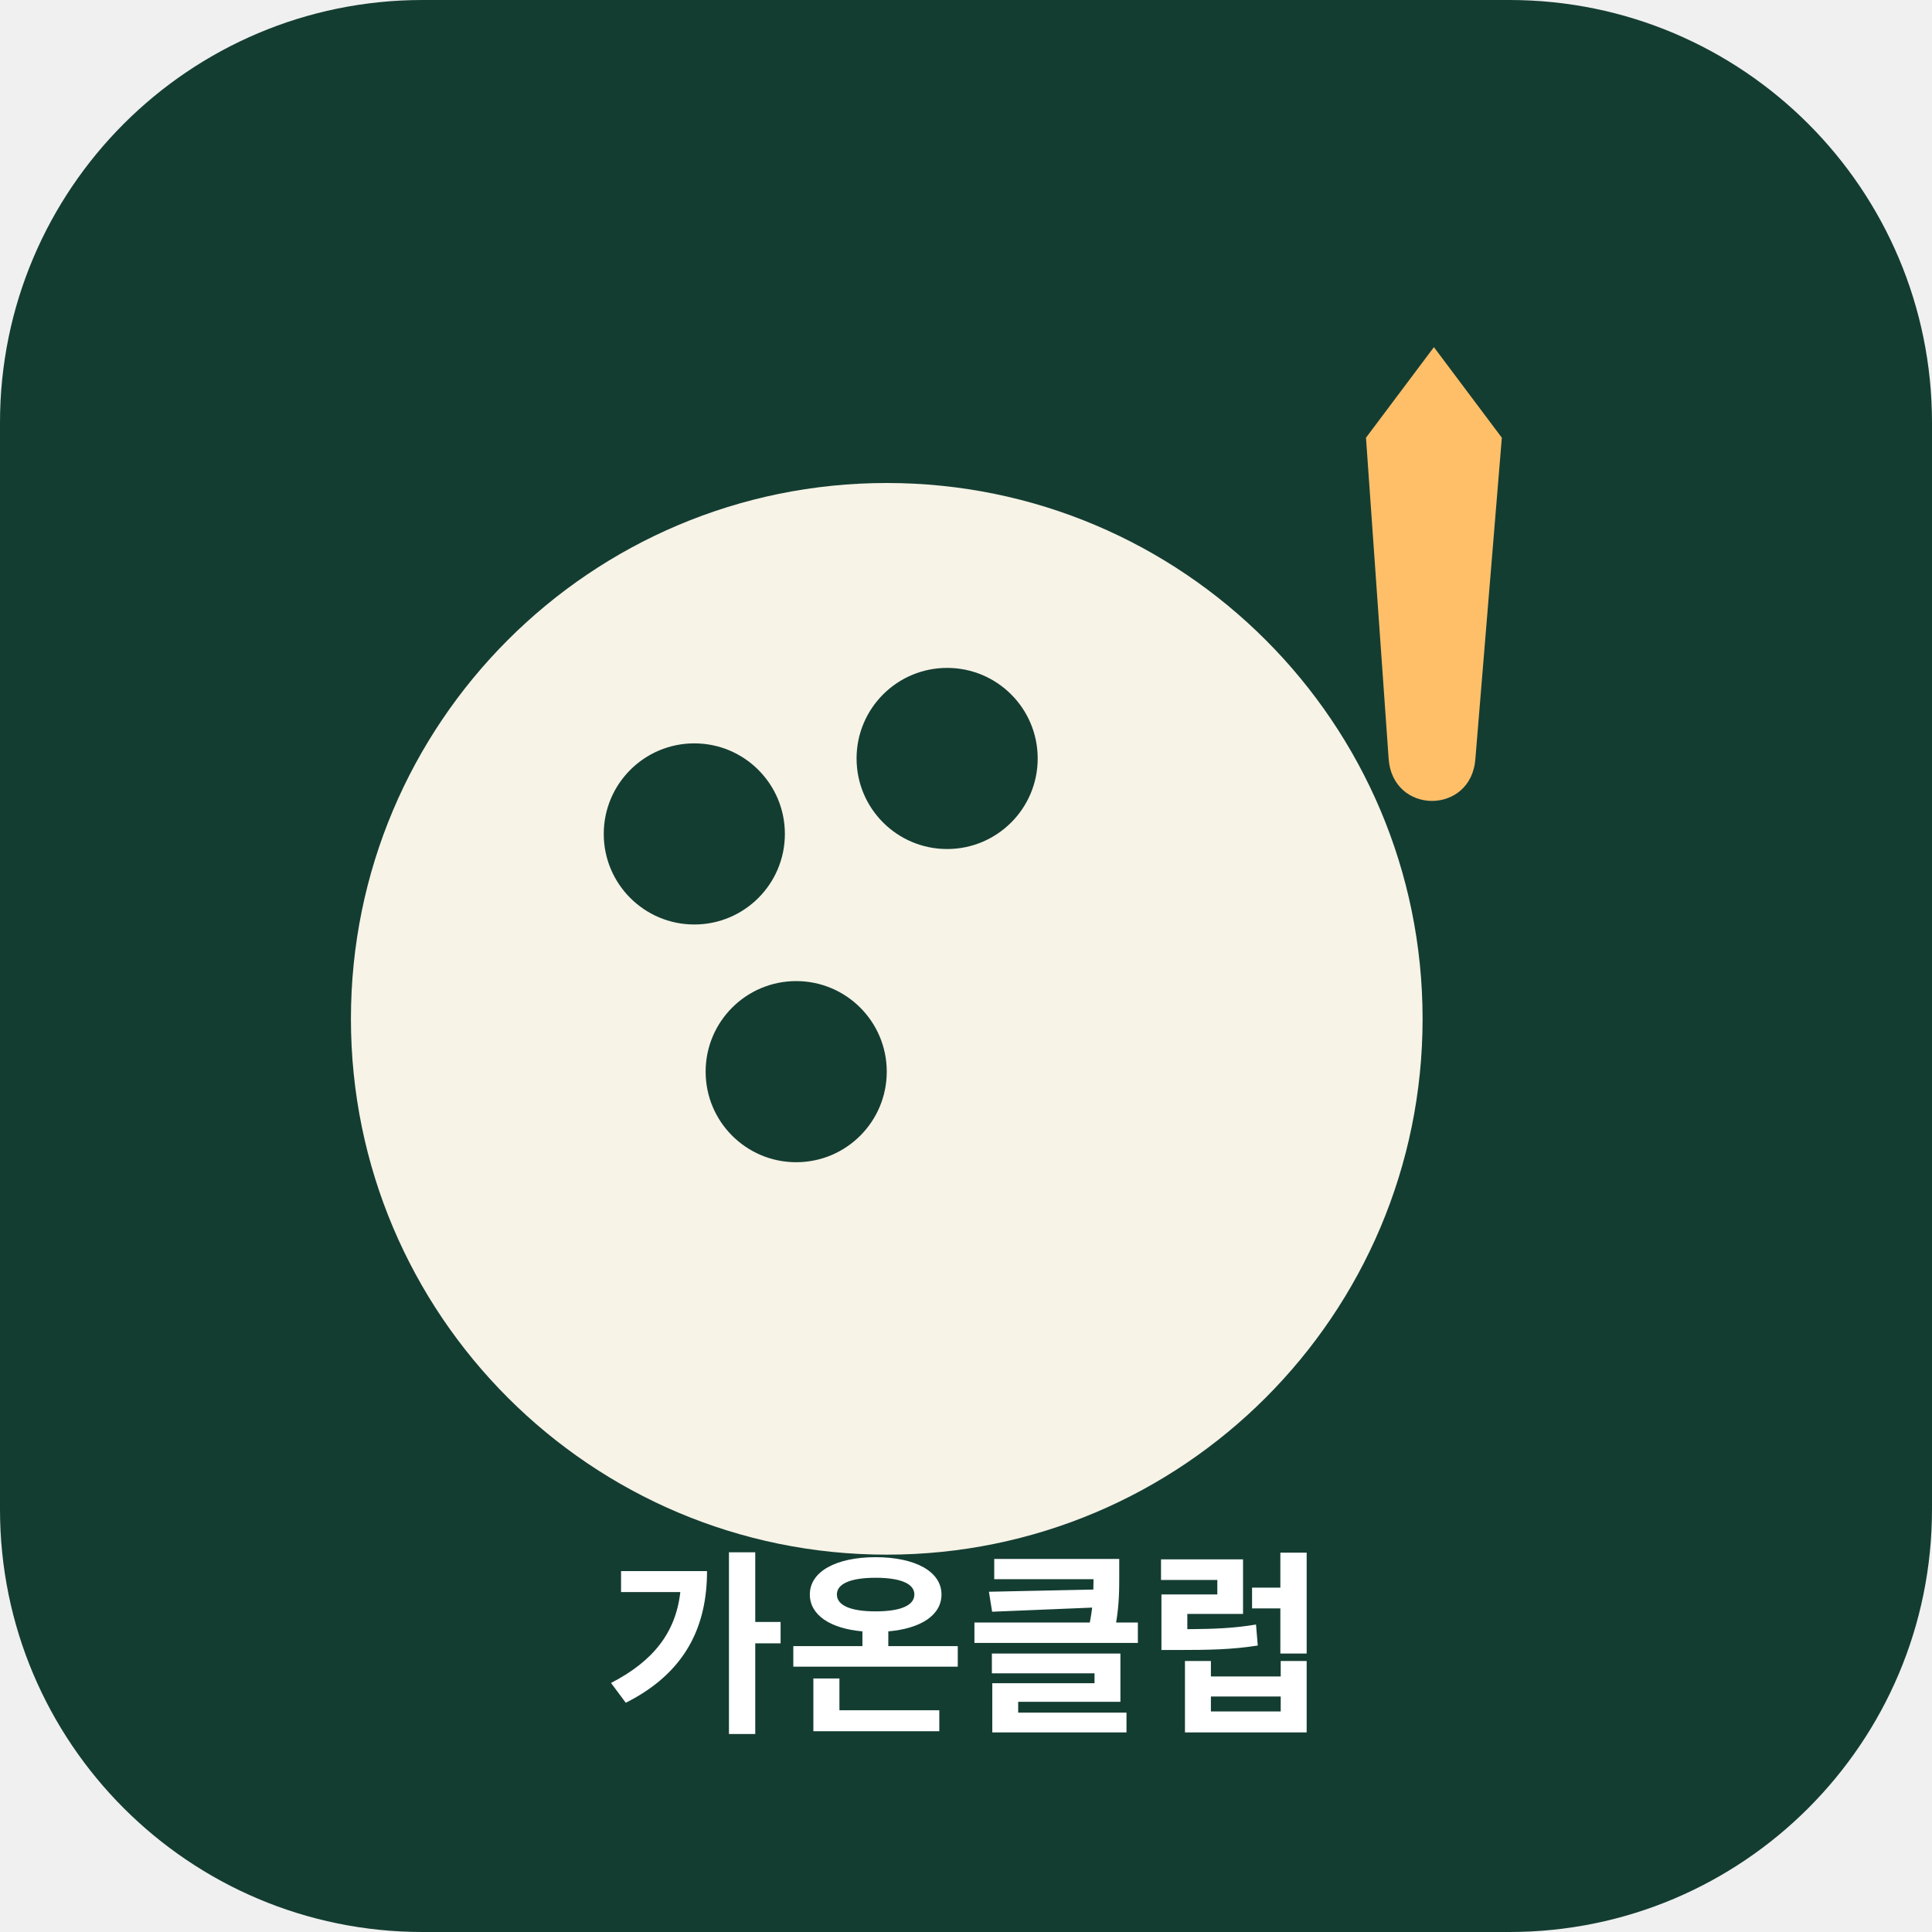
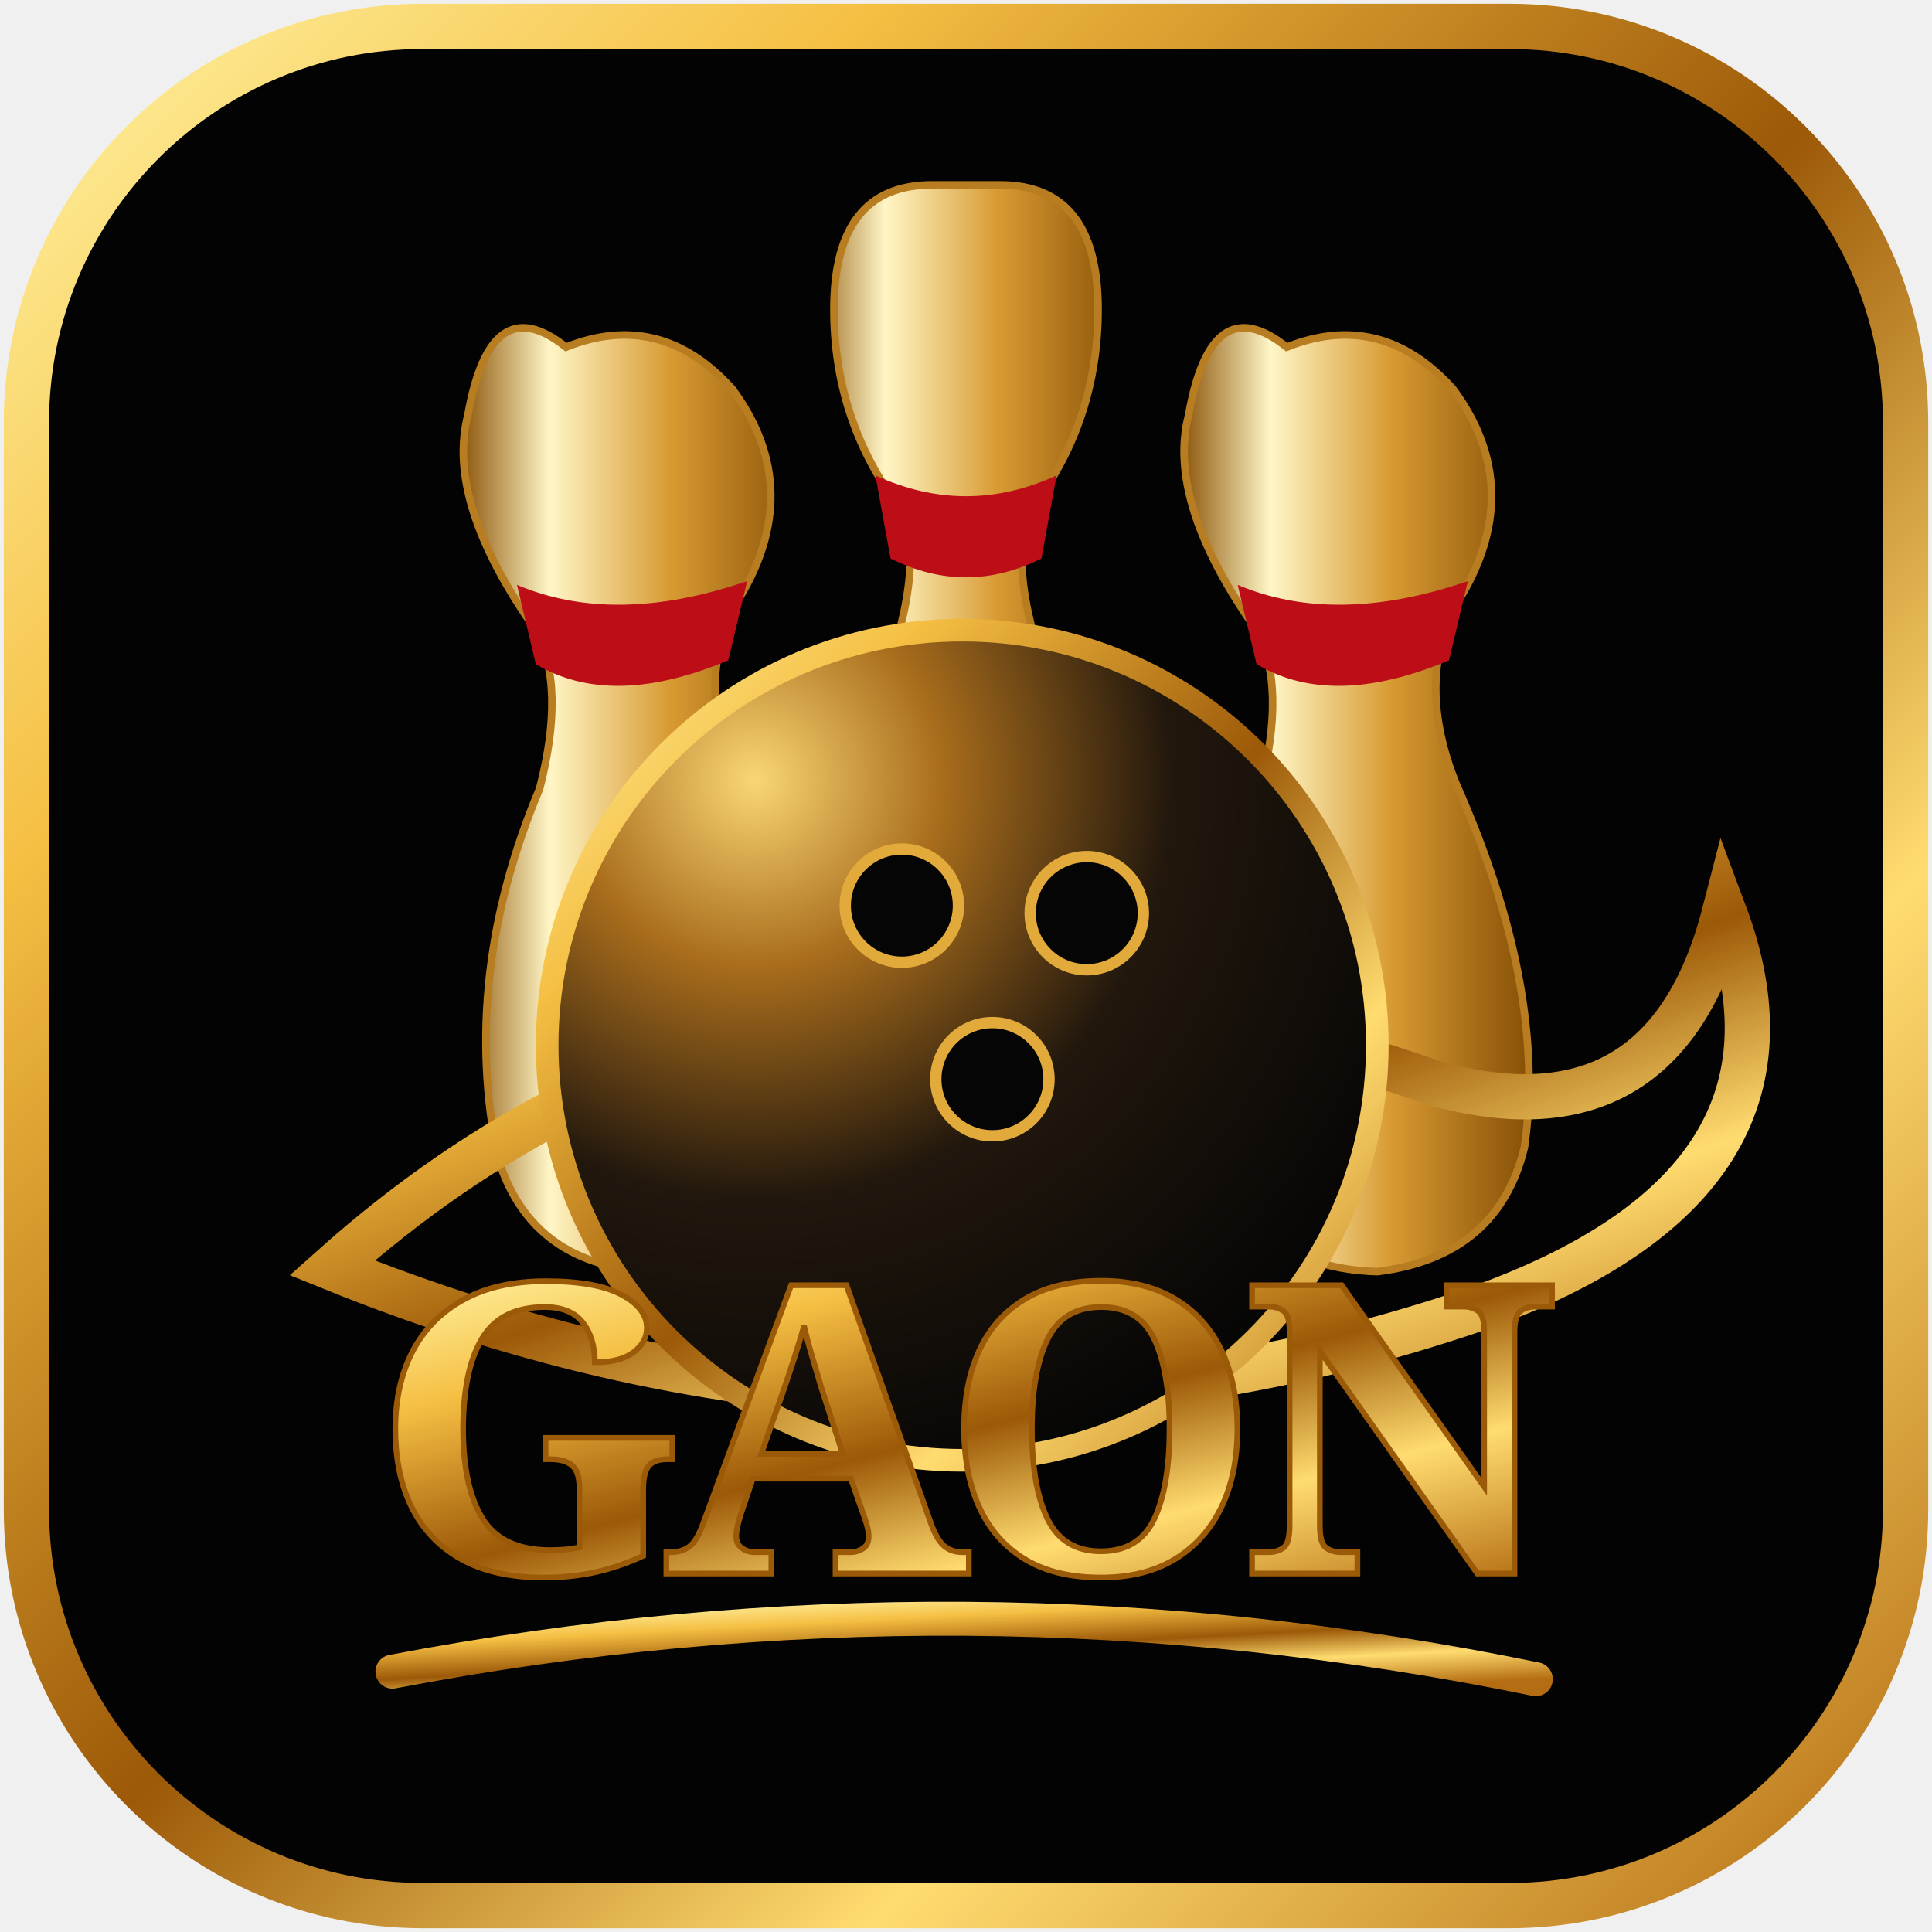
<svg xmlns="http://www.w3.org/2000/svg" width="512" height="512" viewBox="0 0 512 512">
-   <rect width="512" height="512" rx="112" fill="#143d32" />
-   <circle cx="235" cy="270" r="142" fill="#f7f3e7" />
-   <circle cx="184" cy="221" r="24" fill="#143d32" />
-   <circle cx="251" cy="201" r="24" fill="#143d32" />
-   <circle cx="211" cy="284" r="24" fill="#143d32" />
-   <path d="M362 116l18-24 18 24-7 85c-1 15-22 15-23 0z" fill="#ffbf69" />
-   <text x="256" y="455" font-size="52" font-weight="800" font-family="sans-serif" text-anchor="middle" fill="#fff">가온클럽</text>
+   <defs>
+     <linearGradient id="gold" x1="0" y1="0" x2="1" y2="1">
+       <stop stop-color="#fff2a1" />
+       <stop offset=".22" stop-color="#f5bf43" />
+       <stop offset=".5" stop-color="#9c5908" />
+       <stop offset=".73" stop-color="#ffdc70" />
+       <stop offset="1" stop-color="#b46d12" />
+     </linearGradient>
+     <radialGradient id="ball" cx=".25" cy=".18" r=".9">
+       <stop stop-color="#f9d675" />
+       <stop offset=".25" stop-color="#a96d1c" />
+       <stop offset=".56" stop-color="#21170d" />
+       <stop offset="1" stop-color="#050505" />
+     </radialGradient>
+     <linearGradient id="pin" x1="0" y1="0" x2="1" y2="0">
+       <stop stop-color="#8f590f" />
+       <stop offset=".25" stop-color="#fff6c6" />
+       <stop offset=".6" stop-color="#d89a32" />
+       <stop offset="1" stop-color="#875006" />
+     </linearGradient>
+   </defs>
+   <rect x="7" y="7" width="498" height="498" rx="105" fill="#030303" stroke="url(#gold)" stroke-width="12" />
+   <g fill="url(#pin)" stroke="#b77d20" stroke-width="2">
+     <path d="M150 92Q130 76 124 110Q118 133 142 167Q150 182 143 209Q122 259 132 307Q141 336 174 337Q206 333 213 304Q219 262 195 208Q184 181 195 160Q214 130 194 103Q175 82 150 92Z" />
+     <path d="M247 49Q221 49 221 82Q221 111 238 134Q246 148 234 181Q209 244 214 295Q220 329 256 332Q292 329 298 295Q303 244 278 181Q266 148 274 134Q291 111 291 82Q291 49 265 49Z" />
+     <path d="M341 92Q321 76 315 110Q309 133 333 167Q341 182 334 209Q313 259 323 307Q332 336 365 337Q397 333 404 304Q410 262 386 208Q375 181 386 160Q405 130 385 103Q366 82 341 92Z" />
+   </g>
+   <g fill="#bd0e17">
+     <path d="M137 155Q163 166 198 154L193 175Q162 188 142 176Z" />
+     <path d="M232 126Q256 137 280 126L276 148Q256 158 236 148Z" />
+     <path d="M328 155Q354 166 389 154L384 175Q353 188 333 176Z" />
+   </g>
+   <path d="M88 336Q210 227 380 287Q441 304 457 242Q484 314 391 347Q241 398 88 336Z" fill="none" stroke="url(#gold)" stroke-width="12" stroke-linecap="round" />
+   <circle cx="255" cy="277" r="110" fill="url(#ball)" stroke="url(#gold)" stroke-width="6" />
+   <g fill="#050505" stroke="#e2aa3a" stroke-width="3">
+     <circle cx="239" cy="240" r="15" />
+     <circle cx="288" cy="242" r="15" />
+     <circle cx="263" cy="286" r="15" />
+   </g>
+   <text x="256" y="417" text-anchor="middle" font-family="Georgia,serif" font-size="107" font-weight="bold" fill="url(#gold)" stroke="#9b5a08" stroke-width="1.5" letter-spacing="-5">GAON</text>
+   <path d="M104 443Q256 414 407 445" fill="none" stroke="url(#gold)" stroke-width="9" stroke-linecap="round" />
</svg>
